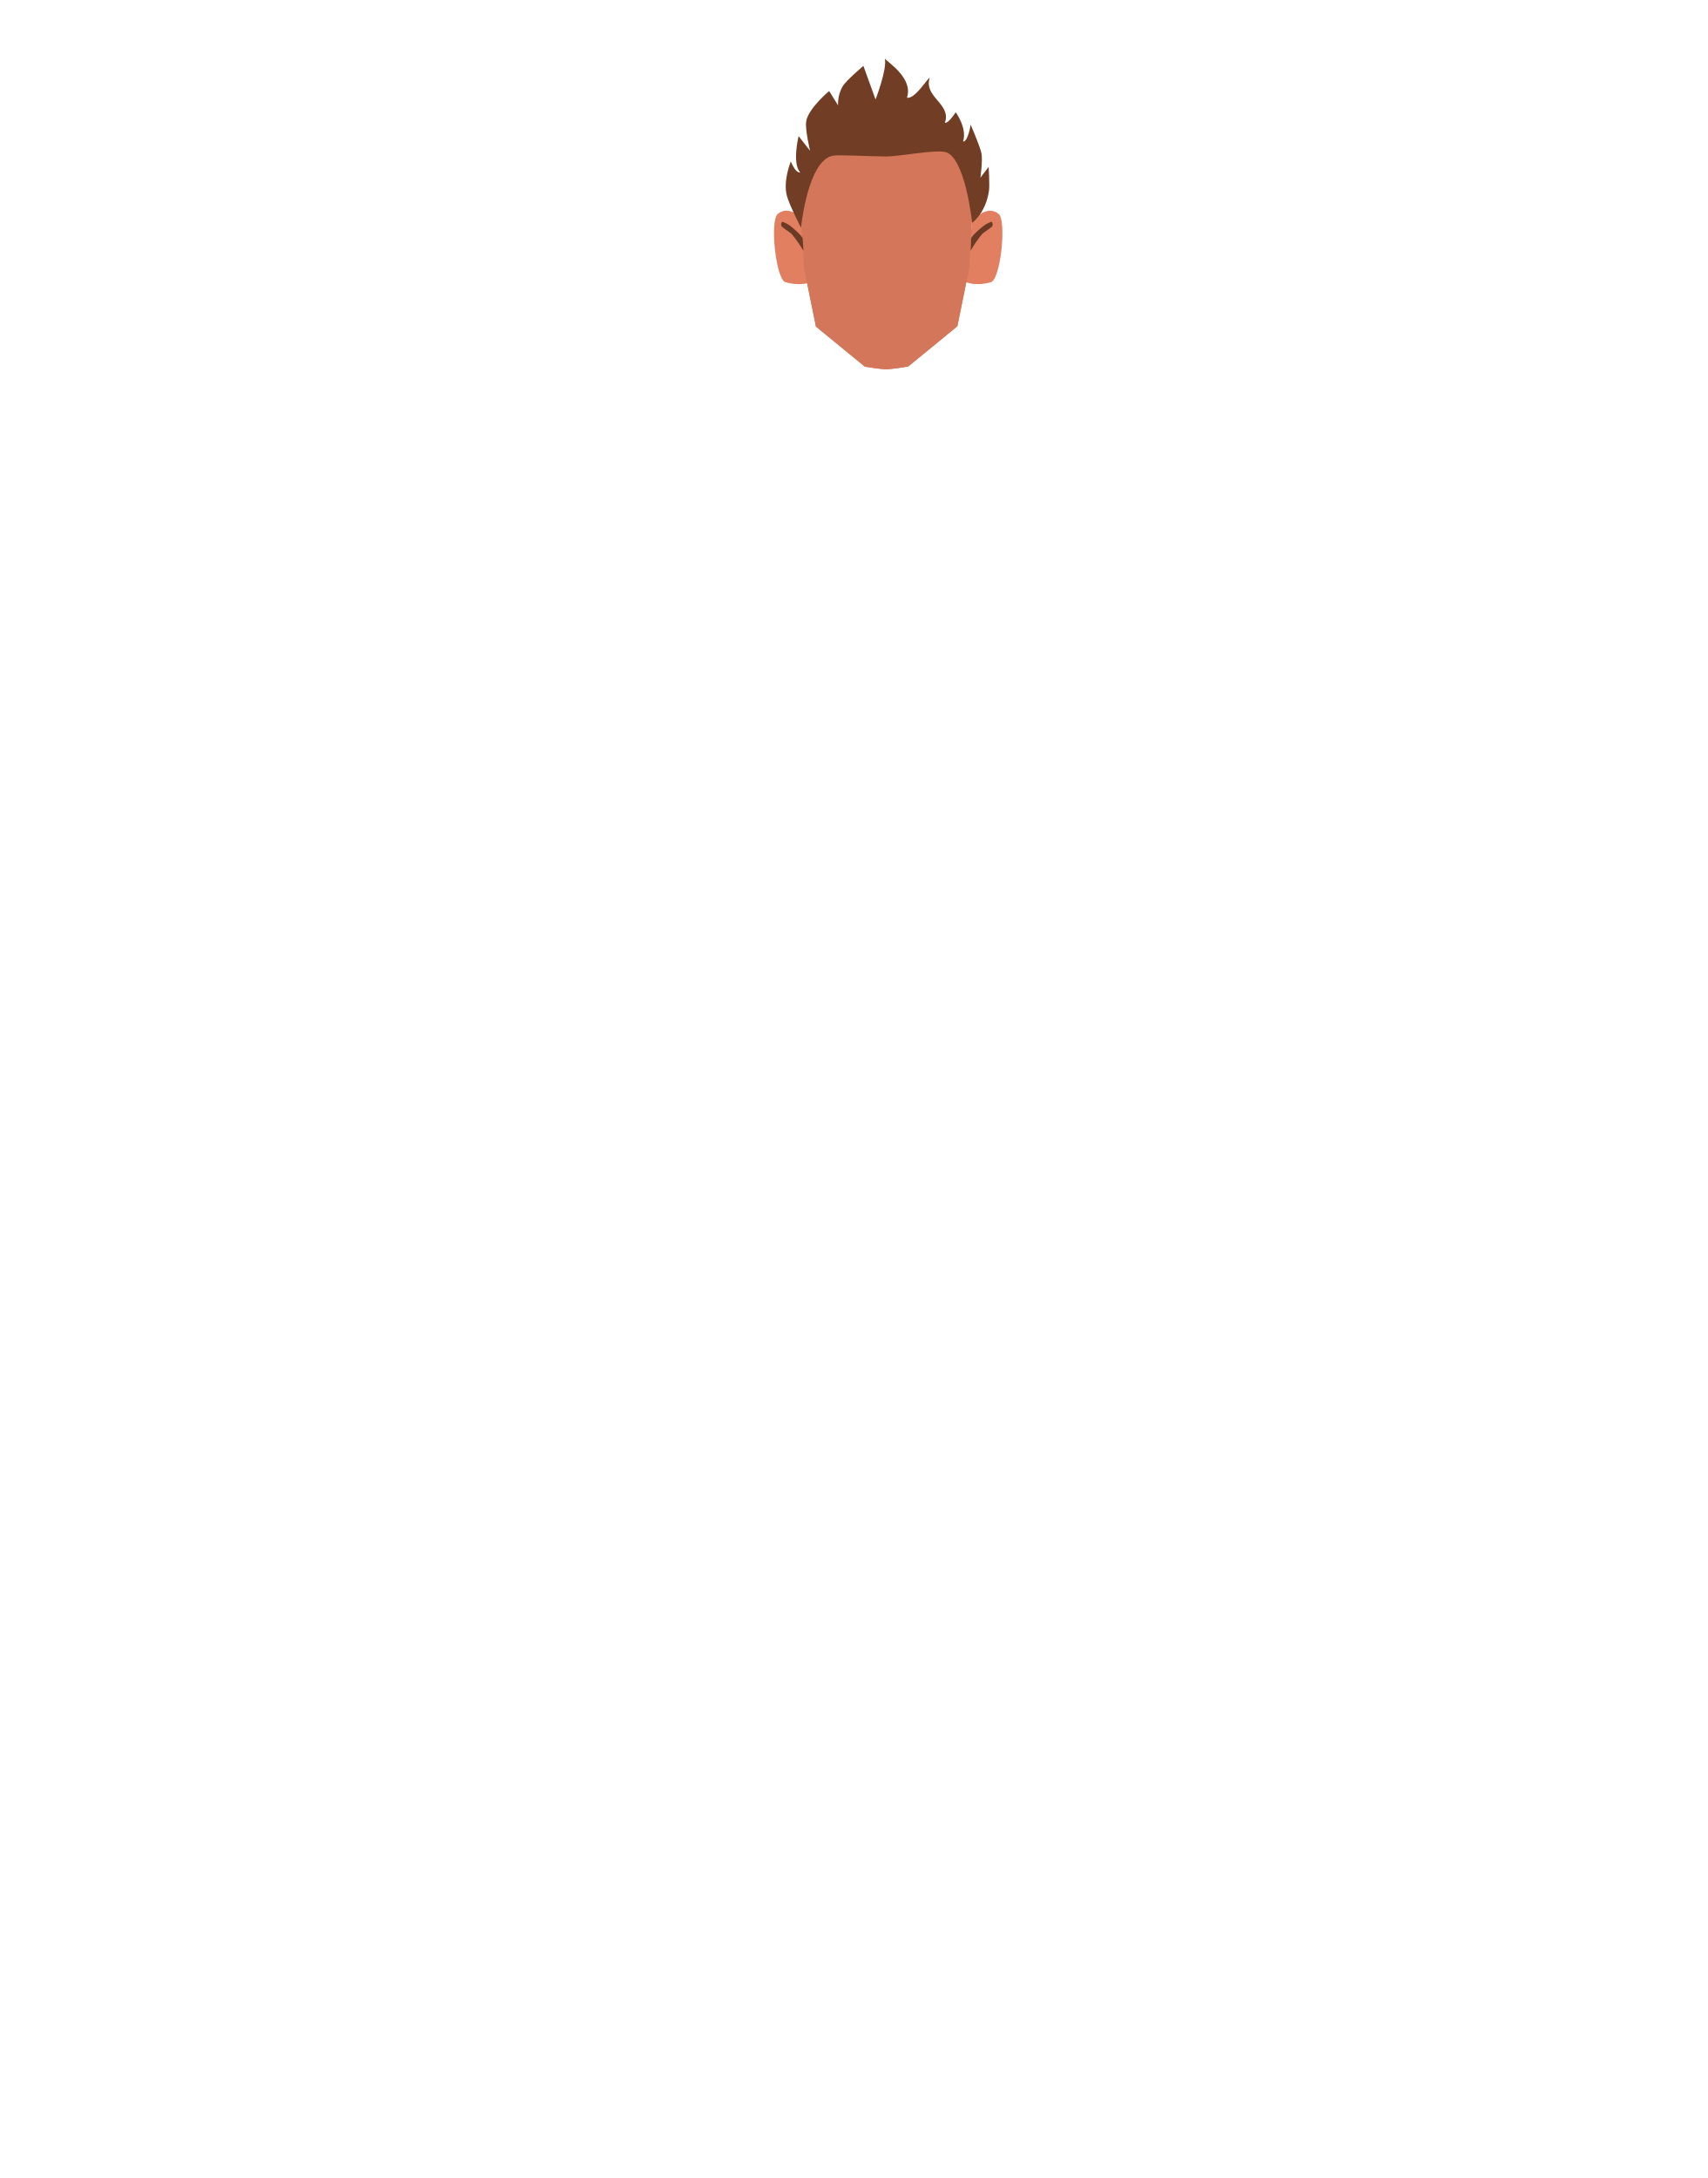
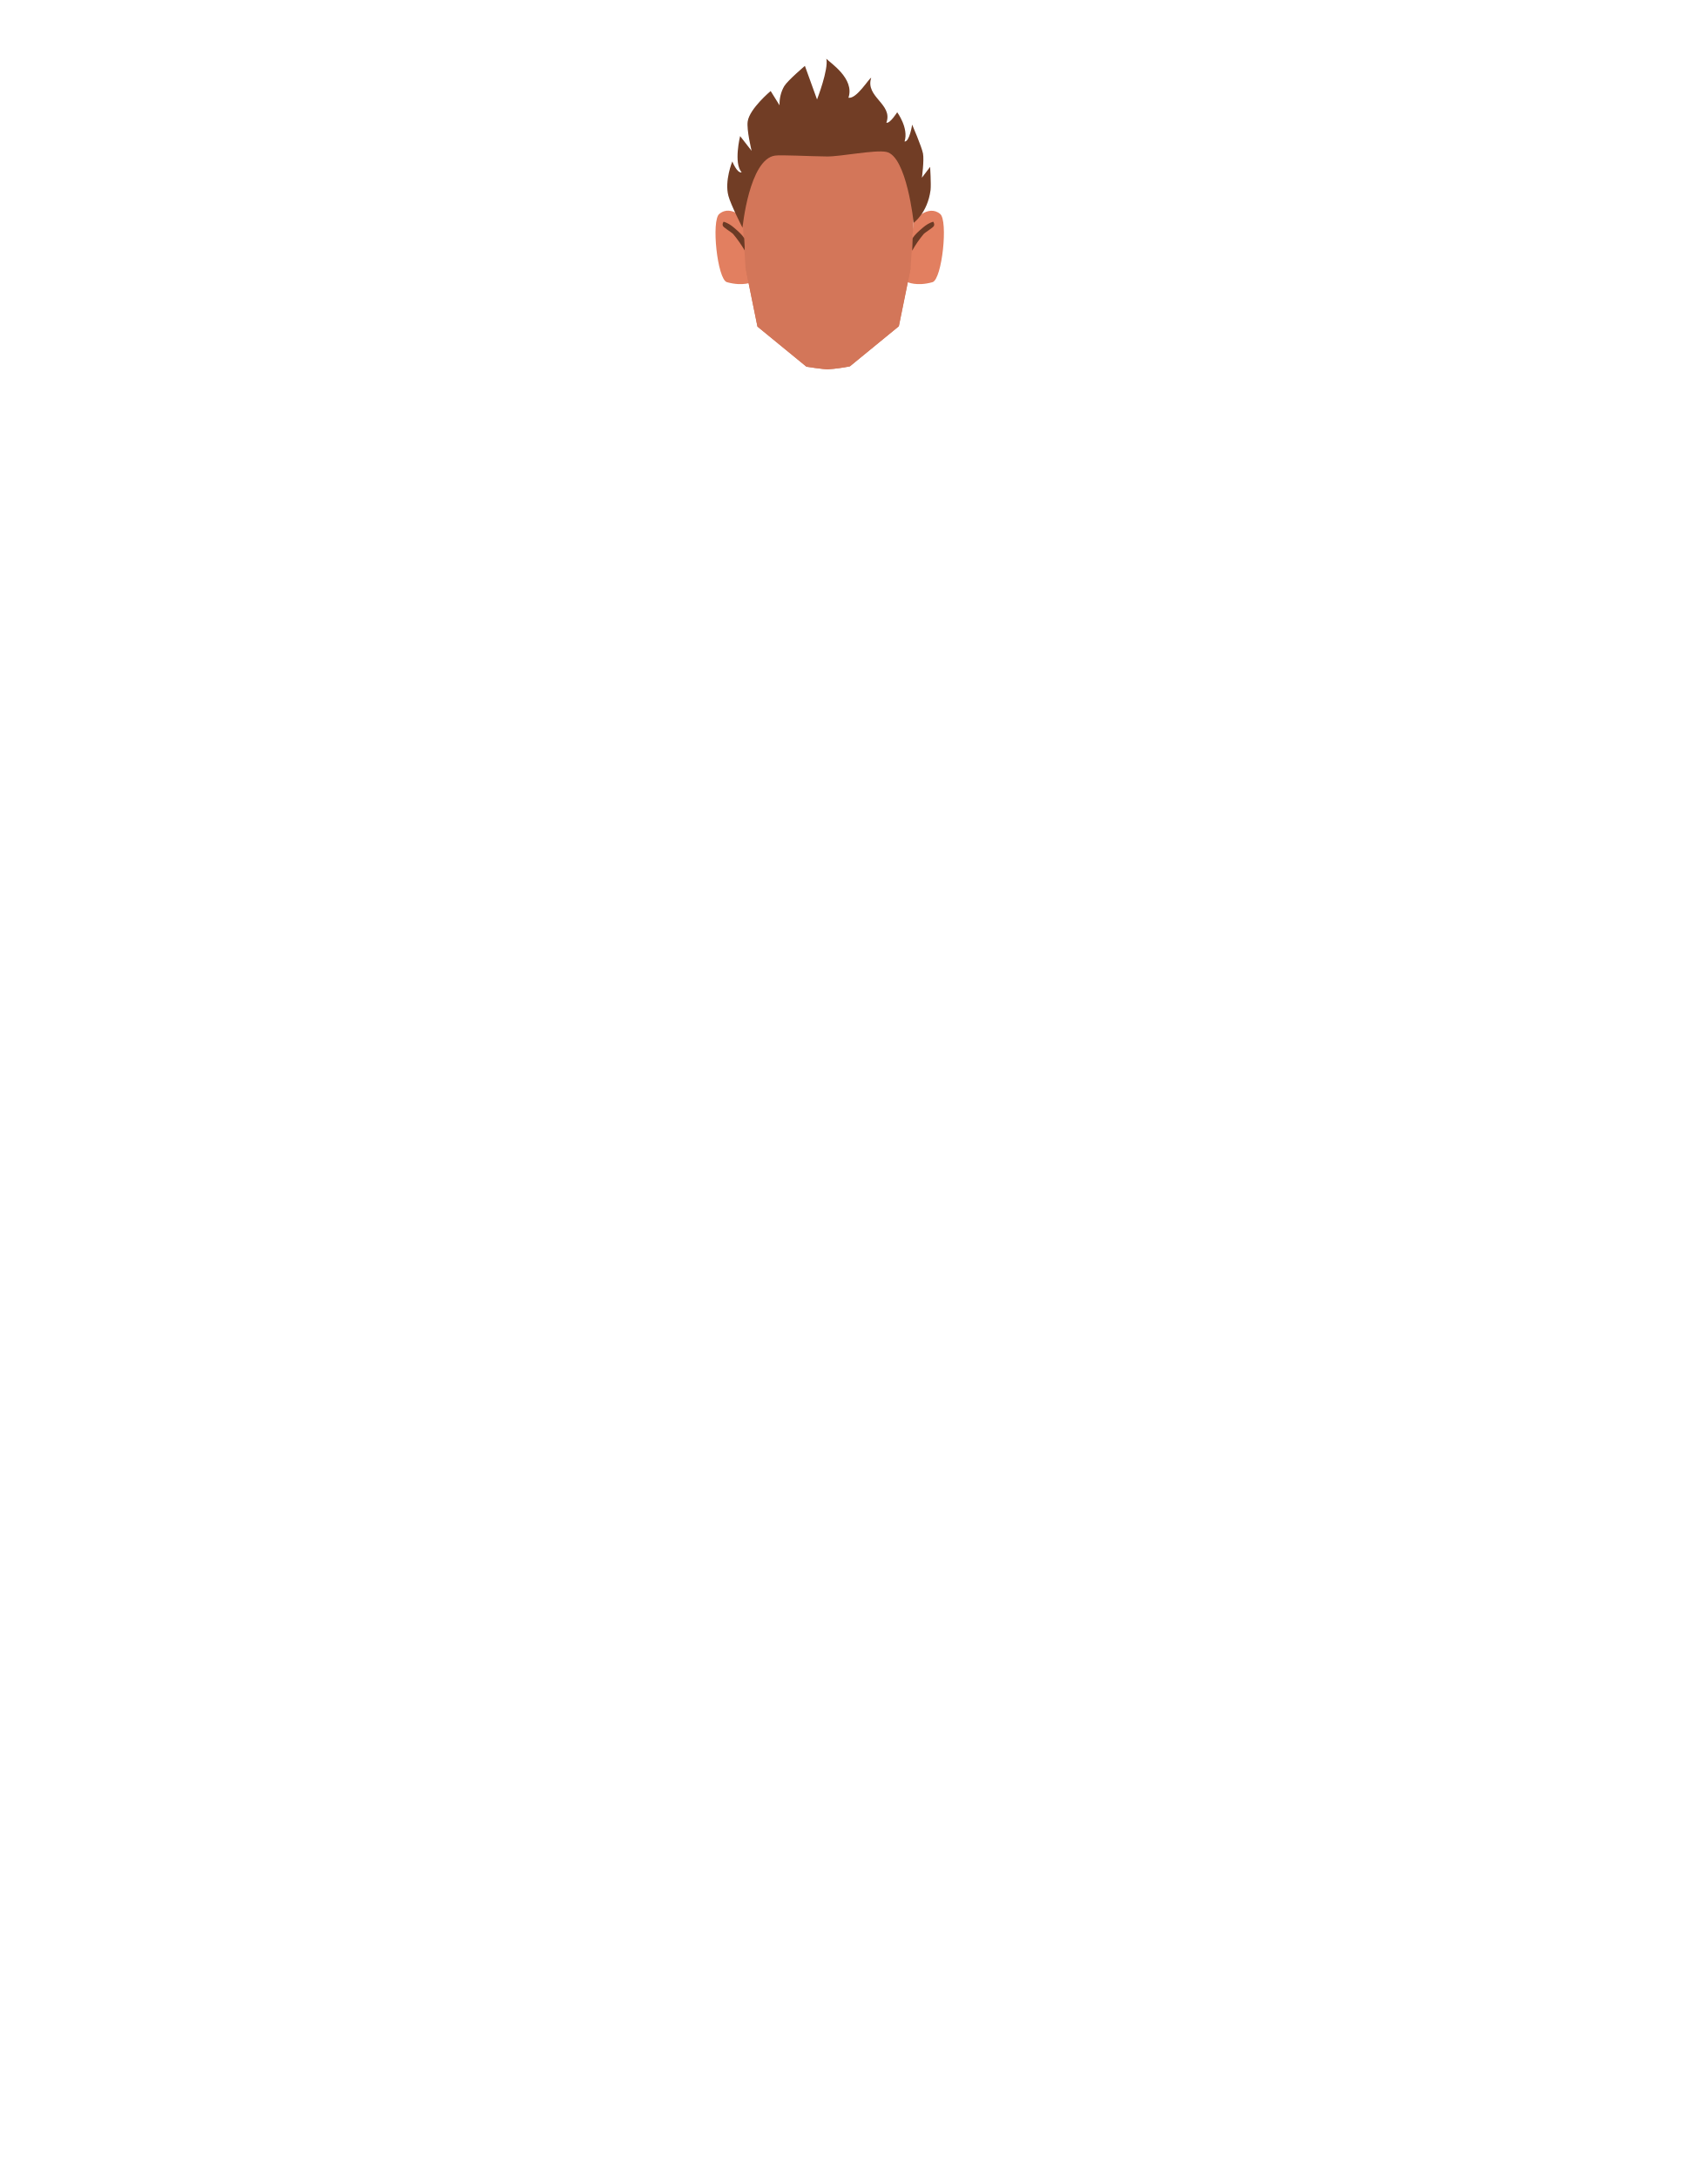
<svg xmlns="http://www.w3.org/2000/svg" xmlns:xlink="http://www.w3.org/1999/xlink" version="1.1" id="Calque_1" x="0px" y="0px" viewBox="0 0 788 1005" style="enable-background:new 0 0 788 1005;" xml:space="preserve">
  <style type="text/css">
- 	.st0{clip-path:url(#SVGID_00000020369121513913805350000015542608856000095637_);}
+ 	.st0{clip-path:url(#SVGID_00000016794864655299462050000006350988841371283081_);}
	.st1{fill:#E27F60;}
- 	.st2{clip-path:url(#SVGID_00000064325829995477997560000000574646838241364388_);}
+ 	.st2{clip-path:url(#SVGID_00000111152886858065822250000010363586072546884011_);}
	.st3{fill:#D37659;}
- 	.st4{clip-path:url(#SVGID_00000080182020985170562530000006846575666480136600_);}
+ 	.st4{clip-path:url(#SVGID_00000082348253446576824830000018022209778726379673_);}
	.st5{fill:#6B3A25;}
- 	.st6{clip-path:url(#SVGID_00000030449995054823848980000012118287311809987765_);}
+ 	.st6{clip-path:url(#SVGID_00000018918603549733152790000001994108094305004190_);}
	.st7{fill:#713D25;}
</style>
  <g id="Calque_5">
    <g>
-       <defs>
-         <polygon id="SVGID_1_" points="445.7,97.2 445.7,97.2 462.7,97.2 462.7,131.1 445.7,131.1    " />
-       </defs>
-       <clipPath id="SVGID_00000109001719687605231280000011743008992316084911_">
-         <use xlink:href="#SVGID_1_" style="overflow:visible;" />
-       </clipPath>
-       <g style="clip-path:url(#SVGID_00000109001719687605231280000011743008992316084911_);">
-         <path class="st1" d="M445.7,130.1l3-28.2c0,0,6.6-7.8,12.2-3.2c3.8,3,0.9,30.2-3.5,31.5C450,132.3,445.7,130.1,445.7,130.1z" />
+       <g>
+         <defs>
+           <polygon id="SVGID_1_" points="418.7,97.2 418.7,97.2 435.7,97.2 435.7,131.1 418.7,131.1     " />
+         </defs>
+         <clipPath id="SVGID_00000018212195975153370000000014525420760593809025_">
+           <use xlink:href="#SVGID_1_" style="overflow:visible;" />
+         </clipPath>
+         <g style="clip-path:url(#SVGID_00000018212195975153370000000014525420760593809025_);">
+           <path class="st1" d="M418.7,130.1l3-28.2c0,0,6.6-7.8,12.2-3.2c3.8,3,0.9,30.2-3.5,31.5C423,132.3,418.7,130.1,418.7,130.1z" />
+         </g>
      </g>
    </g>
    <g>
-       <defs>
-         <polygon id="SVGID_00000109731276880107571210000014934468679324566194_" points="374.3,97.2 374.3,97.2 357.3,97.2 357.3,131.1      374.3,131.1    " />
-       </defs>
-       <clipPath id="SVGID_00000169538850961879503400000002374261929849069992_">
-         <use xlink:href="#SVGID_00000109731276880107571210000014934468679324566194_" style="overflow:visible;" />
-       </clipPath>
-       <g style="clip-path:url(#SVGID_00000169538850961879503400000002374261929849069992_);">
-         <path class="st1" d="M374.3,130.1l-3-28.2c0,0-6.6-7.9-12.3-3.2c-3.8,3-0.9,30.2,3.5,31.5C370,132.3,374.3,130.1,374.3,130.1z" />
+       <g>
+         <defs>
+           <polygon id="SVGID_00000019670766842492029830000008439010044516138921_" points="347.3,97.2 347.3,97.2 330.3,97.2       330.3,131.1 347.3,131.1     " />
+         </defs>
+         <clipPath id="SVGID_00000160192855692668462830000002917459609586481591_">
+           <use xlink:href="#SVGID_00000019670766842492029830000008439010044516138921_" style="overflow:visible;" />
+         </clipPath>
+         <g style="clip-path:url(#SVGID_00000160192855692668462830000002917459609586481591_);">
+           <path class="st1" d="M347.3,130.1l-3-28.2c0,0-6.6-7.9-12.3-3.2c-3.8,3-0.9,30.2,3.5,31.5C343,132.3,347.3,130.1,347.3,130.1z" />
+         </g>
      </g>
    </g>
-     <path class="st3" d="M409.1,170.4c-2.5,0-9.9-1.2-9.9-1.2l-22.6-18.5l-5.5-27l-1.5-24.2v-6.4c0-21.5,17.4-38.9,38.9-38.9h1.4   c21.5,0,38.9,17.4,38.9,38.9v6.3l-1.5,24.2l-5.5,27l-22.6,18.5C415.9,169.7,412.5,170.2,409.1,170.4z" />
-     <path class="st3" d="M409.1,170.4c-2.5,0-9.9-1.2-9.9-1.2l-22.6-18.5l-5.5-27l4.5,4.8l5.5,13.1l11.9-8l17.4,4.3l19.1-3.8l9.9,6.9   l6-14.2l2-3.3l-5.5,27l-22.6,18.5C415.9,169.7,412.5,170.2,409.1,170.4z" />
+     <path class="st3" d="M382.1,170.4c-2.5,0-9.9-1.2-9.9-1.2l-22.6-18.5l-5.5-27l-1.5-24.2v-6.4c0-21.5,17.4-38.9,38.9-38.9h1.4   c21.5,0,38.9,17.4,38.9,38.9v6.3l-1.5,24.2l-5.5,27l-22.6,18.5C388.9,169.7,385.5,170.2,382.1,170.4z" />
+     <path class="st3" d="M382.1,170.4c-2.5,0-9.9-1.2-9.9-1.2l-22.6-18.5l-5.5-27l4.5,4.8l5.5,13.1l11.9-8l17.4,4.3l19.1-3.8l9.9,6.9   l6-14.2l2-3.3l-5.5,27L392.3,169C388.9,169.7,385.5,170.2,382.1,170.4z" />
    <g>
-       <defs>
-         <polygon id="SVGID_00000163791926173572542680000001071444186940129677_" points="447.9,102.2 447.9,102.2 458.1,102.2      458.1,115.7 447.9,115.7    " />
-       </defs>
-       <clipPath id="SVGID_00000089547600284815101090000008439751091051762843_">
-         <use xlink:href="#SVGID_00000163791926173572542680000001071444186940129677_" style="overflow:visible;" />
-       </clipPath>
-       <g style="clip-path:url(#SVGID_00000089547600284815101090000008439751091051762843_);">
-         <path class="st5" d="M448.2,110.1c0-0.2,0.6-1.6,4.8-5.1c1.4-1.2,3-2.2,4.7-2.7c0.4,0.5,0.6,1.2,0.4,1.8     c-0.1,0.8-3.7,2.8-4.8,3.9c-2,2.4-3.8,5-5.3,7.7L448.2,110.1z" />
+       <g>
+         <defs>
+           <polygon id="SVGID_00000107567538328888850350000002859122375922872469_" points="420.9,102.2 420.9,102.2 431.1,102.2       431.1,115.7 420.9,115.7     " />
+         </defs>
+         <clipPath id="SVGID_00000096043777485642758010000014536229194795222706_">
+           <use xlink:href="#SVGID_00000107567538328888850350000002859122375922872469_" style="overflow:visible;" />
+         </clipPath>
+         <g style="clip-path:url(#SVGID_00000096043777485642758010000014536229194795222706_);">
+           <path class="st5" d="M421.2,110.1c0-0.2,0.6-1.6,4.8-5.1c1.4-1.2,3-2.2,4.7-2.7c0.4,0.5,0.6,1.2,0.4,1.8      c-0.1,0.8-3.7,2.8-4.8,3.9c-2,2.4-3.8,5-5.3,7.7L421.2,110.1z" />
+         </g>
      </g>
    </g>
    <g>
-       <defs>
-         <polygon id="SVGID_00000036930644379456770290000002192702044799788460_" points="370.7,102.2 370.7,102.2 360.5,102.2      360.5,115.7 370.7,115.7    " />
-       </defs>
-       <clipPath id="SVGID_00000069367845816342728790000006444271260255853497_">
-         <use xlink:href="#SVGID_00000036930644379456770290000002192702044799788460_" style="overflow:visible;" />
-       </clipPath>
-       <g style="clip-path:url(#SVGID_00000069367845816342728790000006444271260255853497_);">
-         <path class="st5" d="M370.5,110.1c0-0.2-0.6-1.6-4.8-5.1c-1.4-1.2-3-2.2-4.7-2.7c-0.4,0.5-0.6,1.2-0.4,1.8     c0.1,0.8,3.7,2.8,4.8,3.9c2,2.4,3.8,5,5.4,7.7L370.5,110.1z" />
+       <g>
+         <defs>
+           <polygon id="SVGID_00000151516836899581948240000004429888174938655146_" points="343.7,102.2 343.7,102.2 333.5,102.2       333.5,115.7 343.7,115.7     " />
+         </defs>
+         <clipPath id="SVGID_00000101791440243269226390000014968200322815017636_">
+           <use xlink:href="#SVGID_00000151516836899581948240000004429888174938655146_" style="overflow:visible;" />
+         </clipPath>
+         <g style="clip-path:url(#SVGID_00000101791440243269226390000014968200322815017636_);">
+           <path class="st5" d="M343.5,110.1c0-0.2-0.6-1.6-4.8-5.1c-1.4-1.2-3-2.2-4.7-2.7c-0.4,0.5-0.6,1.2-0.4,1.8      c0.1,0.8,3.7,2.8,4.8,3.9c2,2.4,3.8,5,5.4,7.7L343.5,110.1z" />
+         </g>
      </g>
    </g>
-     <path class="st7" d="M369.7,105.1c0,0-5.5-10.8-6.5-14.7c-1.9-7,1.8-15.9,1.8-15.9s2.2,5.6,4.3,5c-3.8-4.2-0.7-16.7-0.7-16.7   l5.3,6.8c0,0-2.4-9.8-1.8-13.6C373,50.1,382.7,42,382.7,42l4.1,6.6c-0.1-3.1,0.6-6.2,2.2-8.9c1.7-2.7,9.5-9.3,9.5-9.3l5.6,15.5   c0,0,5.4-13.9,4.3-18.8c1.6,1.8,13.2,9.1,10.2,18c3.8,0.7,9.6-9.2,10.5-9.2c-2.9,8.9,10.2,12.1,7,20.7c1.6,0.6,5-4.8,5-4.8   s5.4,7.3,3.4,13.5c2.3,0.2,3.5-7.8,3.5-7.8s4.4,10.2,5,13.3c0.6,3.2-0.5,11.2-0.5,11.2l3.8-5c0,0,0.5,7.9,0.2,10.7   c-1.4,10.6-7.8,15.1-7.8,15.1s-3.2-30.8-12.6-32.7c-5.1-1.1-21.4,2.2-27.4,2.1c-8.9-0.1-21-0.8-24-0.4   C372.8,73.5,369.7,105.1,369.7,105.1z" />
+     <path class="st7" d="M342.7,105.1c0,0-5.5-10.8-6.5-14.7c-1.9-7,1.8-15.9,1.8-15.9s2.2,5.6,4.3,5c-3.8-4.2-0.7-16.7-0.7-16.7   l5.3,6.8c0,0-2.4-9.8-1.8-13.6c0.9-5.9,10.6-14,10.6-14l4.1,6.6c-0.1-3.1,0.6-6.2,2.2-8.9c1.7-2.7,9.5-9.3,9.5-9.3l5.6,15.5   c0,0,5.4-13.9,4.3-18.8c1.6,1.8,13.2,9.1,10.2,18c3.8,0.7,9.6-9.2,10.5-9.2c-2.9,8.9,10.2,12.1,7,20.7c1.6,0.6,5-4.8,5-4.8   s5.4,7.3,3.4,13.5c2.3,0.2,3.5-7.8,3.5-7.8s4.4,10.2,5,13.3c0.6,3.2-0.5,11.2-0.5,11.2l3.8-5c0,0,0.5,7.9,0.2,10.7   c-1.4,10.6-7.8,15.1-7.8,15.1s-3.2-30.8-12.6-32.7c-5.1-1.1-21.4,2.2-27.4,2.1c-8.9-0.1-21-0.8-24-0.4   C345.8,73.5,342.7,105.1,342.7,105.1z" />
  </g>
</svg>
